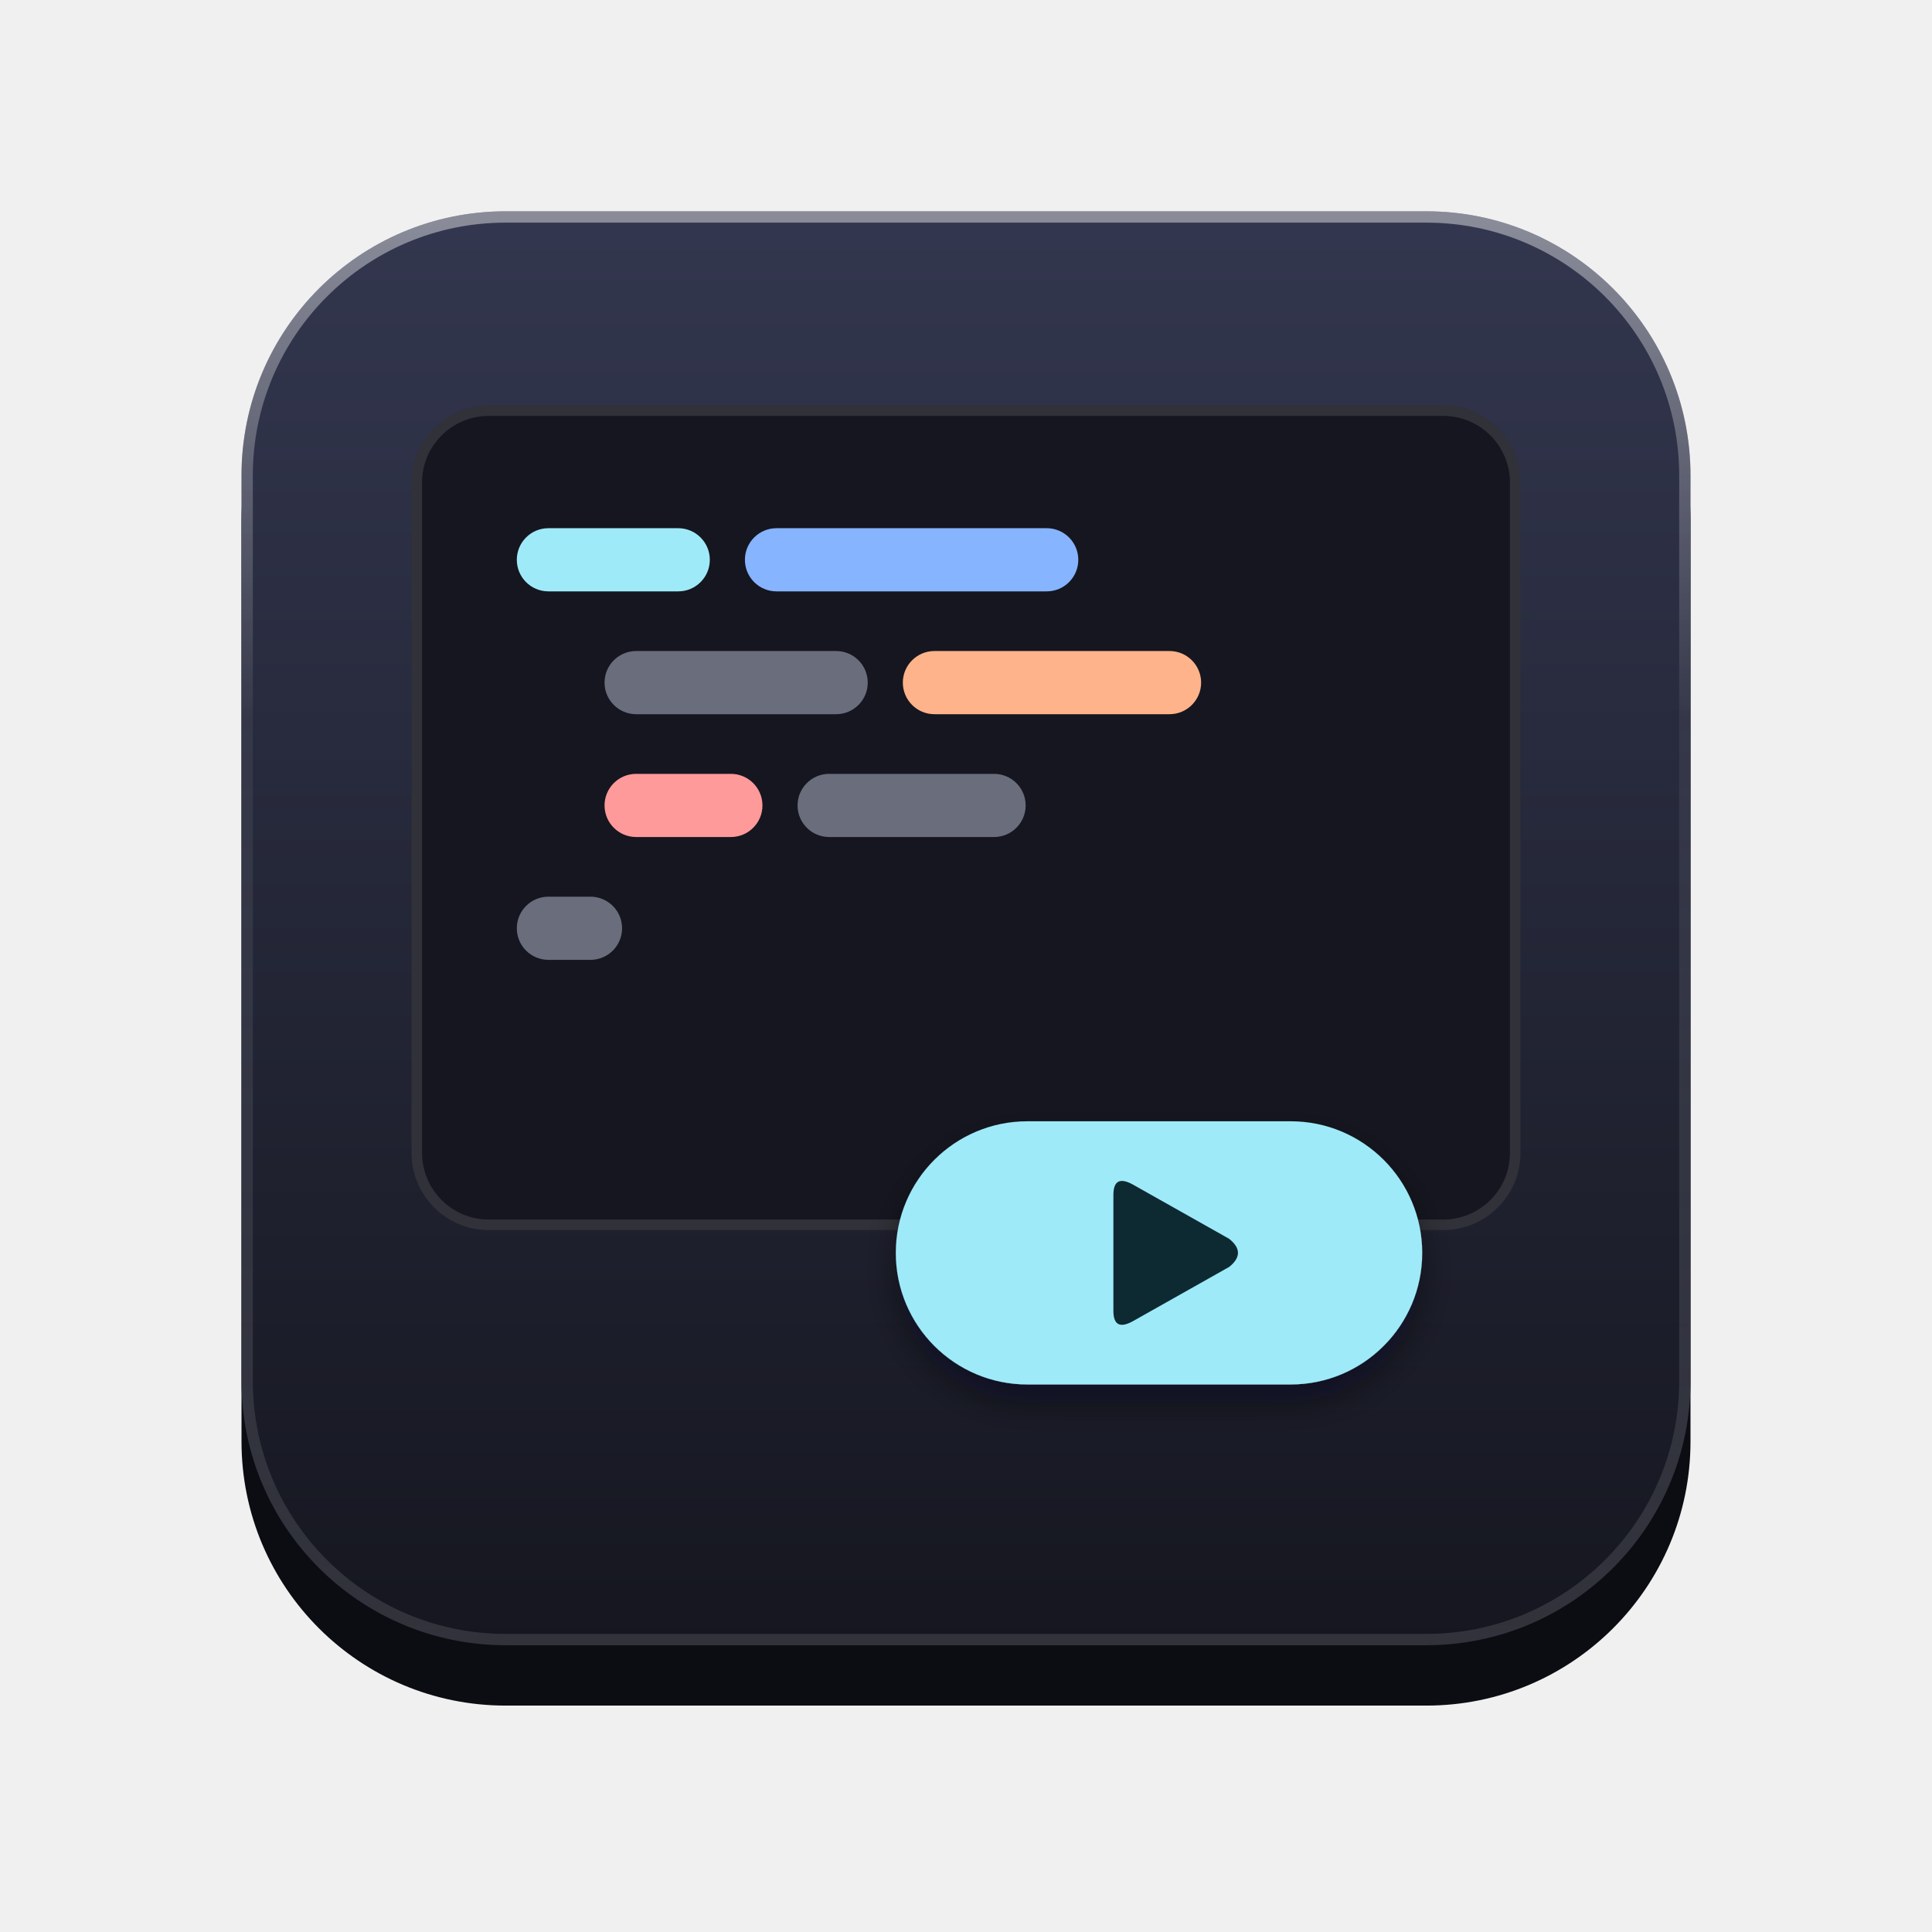
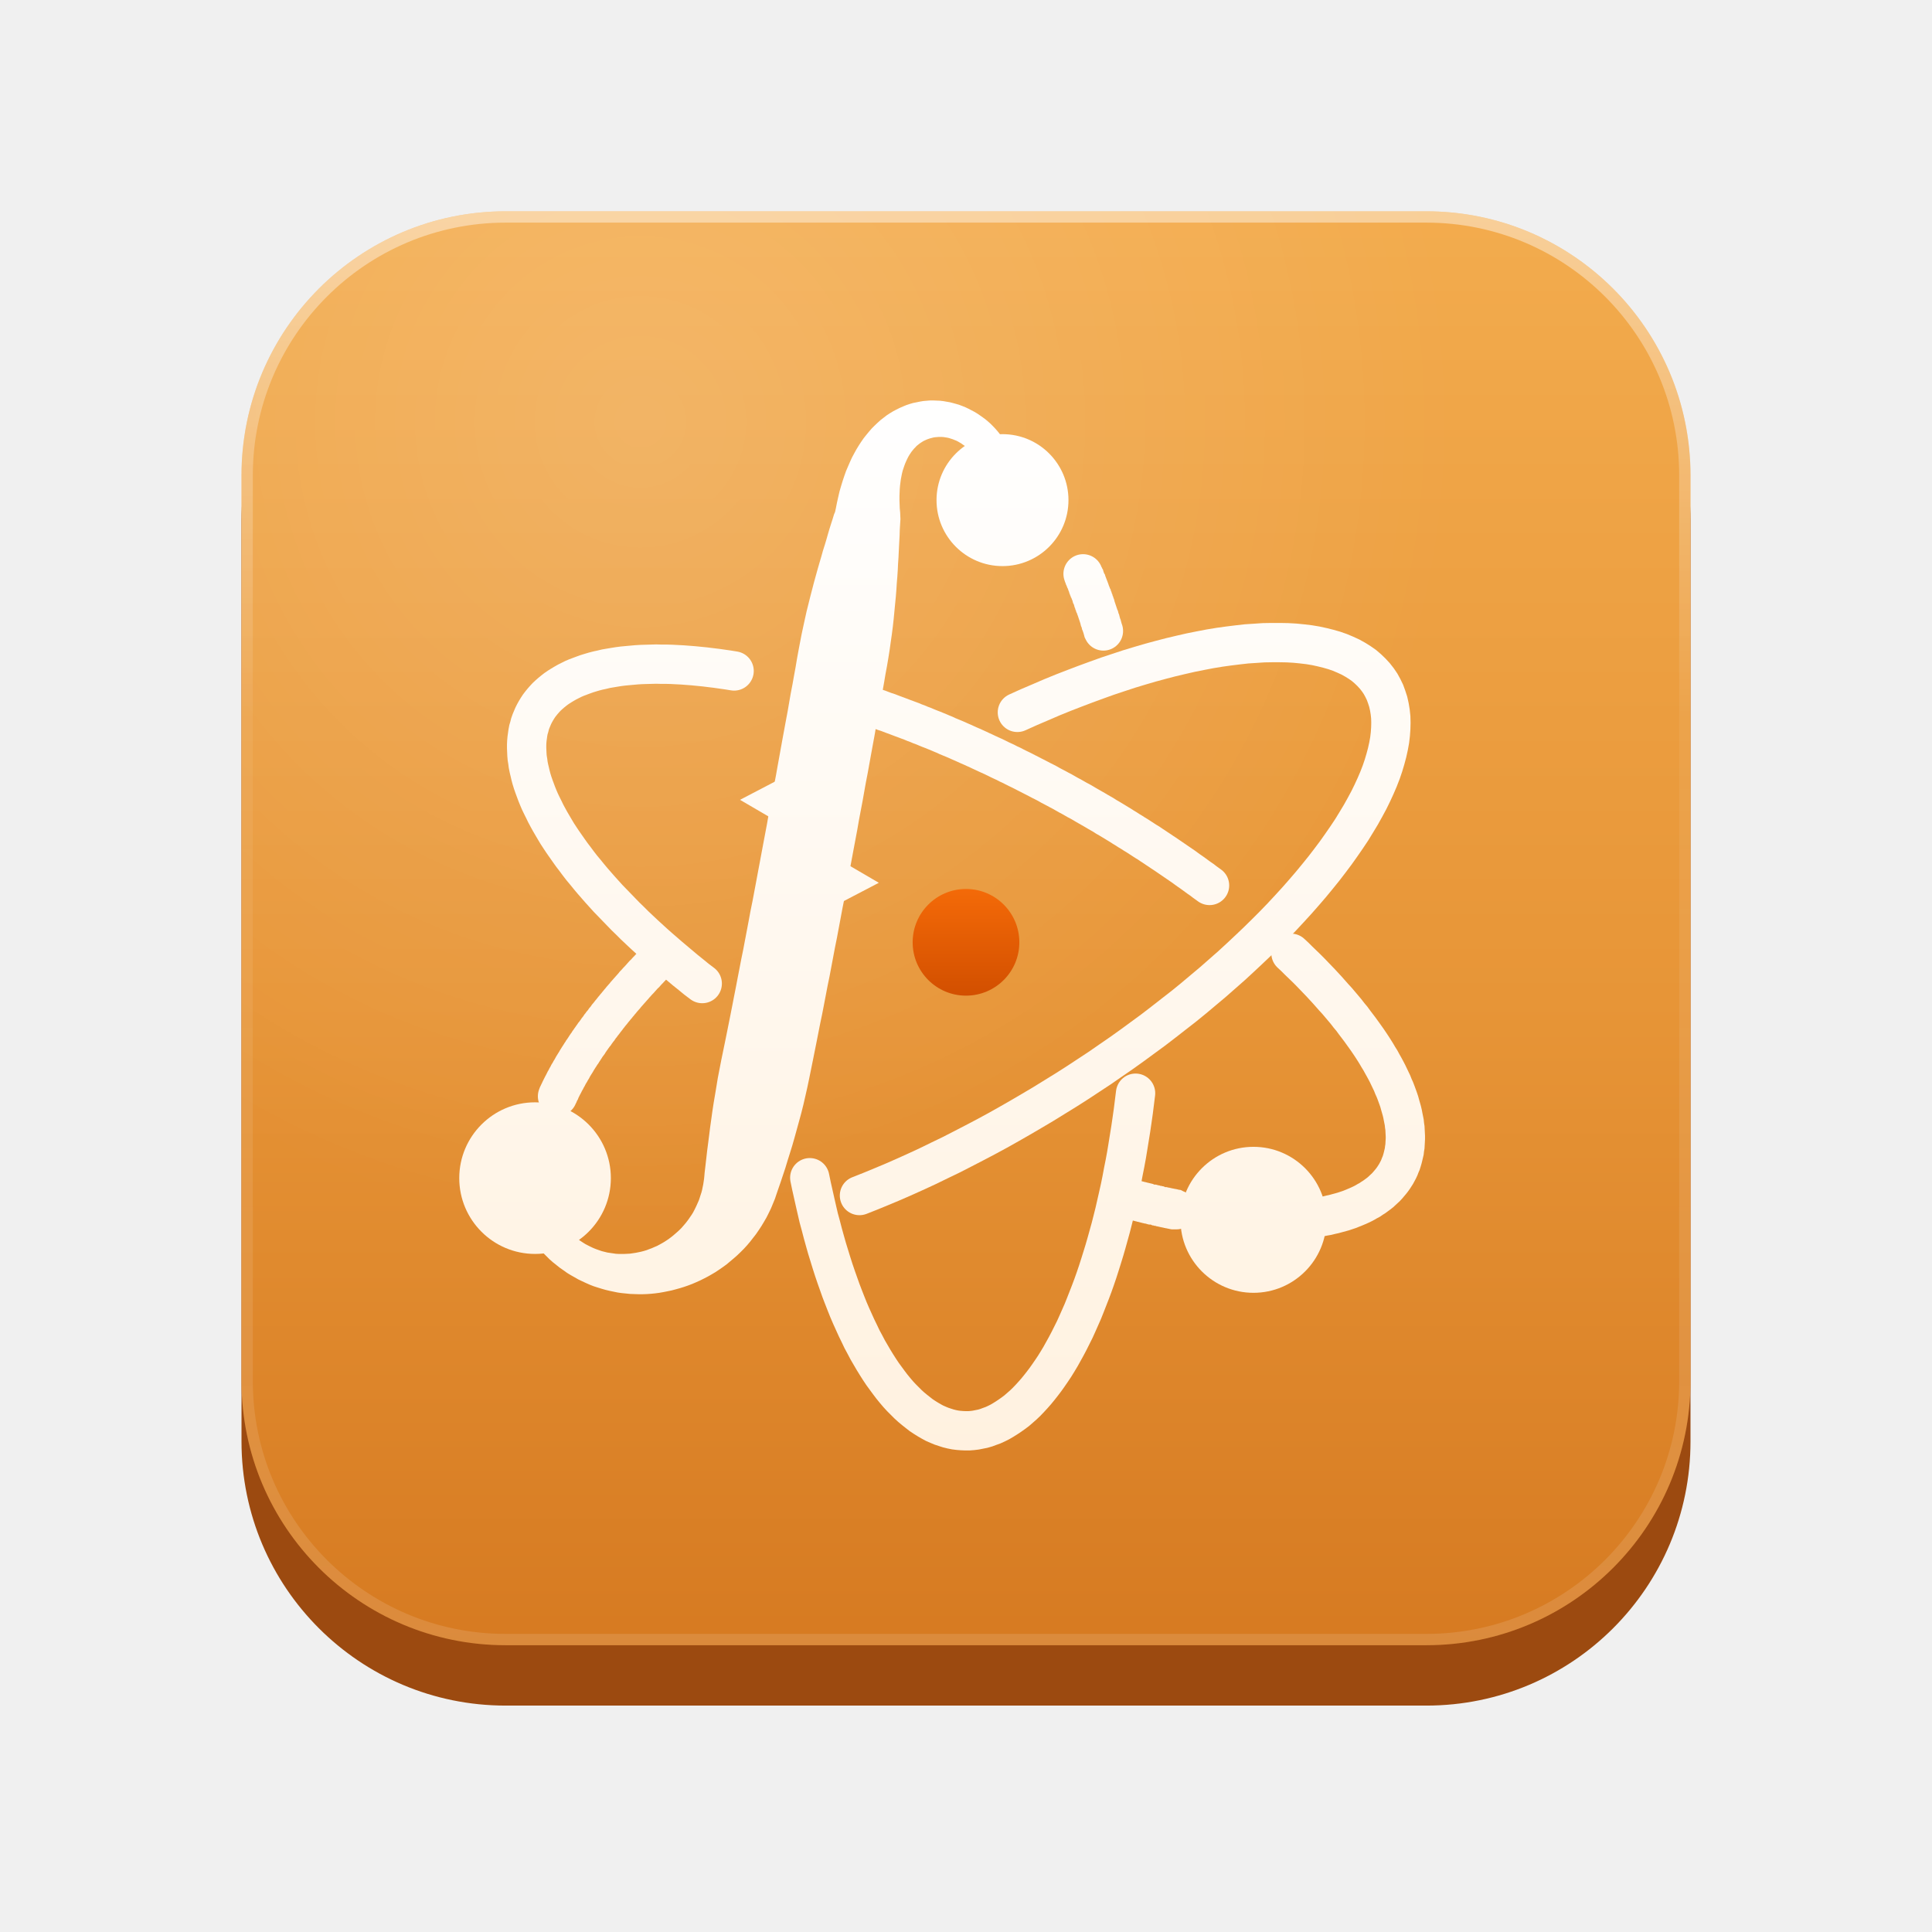
<svg xmlns="http://www.w3.org/2000/svg" width="1024" height="1024" viewBox="0 0 1024 1024">
  <defs>
    <linearGradient id="navy" x1="0" y1="0" x2="0" y2="1">
      <stop offset="0" stop-color="#33374f" />
      <stop offset="1" stop-color="#15161f" />
    </linearGradient>
    <linearGradient id="rim" x1="0" y1="0" x2="0" y2="1">
      <stop offset="0" stop-color="#fff" stop-opacity=".42" />
      <stop offset=".35" stop-color="#fff" stop-opacity=".06" />
      <stop offset="1" stop-color="#fff" stop-opacity=".12" />
    </linearGradient>
    <linearGradient id="assist" x1="0" y1="0" x2="1" y2="1">
      <stop offset="0" stop-color="#1f7cff" />
      <stop offset=".45" stop-color="#00a3bf" />
      <stop offset="1" stop-color="#6fd6ea" />
    </linearGradient>
    <linearGradient id="assistV" x1="0" y1="1" x2="0" y2="0">
      <stop offset="0" stop-color="#1f7cff" />
      <stop offset=".5" stop-color="#00a3bf" />
      <stop offset="1" stop-color="#9feaf9" />
    </linearGradient>
    <linearGradient id="paper" x1="0" y1="0" x2="0" y2="1">
      <stop offset="0" stop-color="#ffffff" />
      <stop offset="1" stop-color="#cfd7e6" />
    </linearGradient>
+     <linearGradient id="orange" x1="0" y1="0" x2="0" y2="1">
+       <stop offset="0" stop-color="#f3ac4e" />
+       <stop offset=".55" stop-color="#e79537" />
+       <stop offset="1" stop-color="#d67a21" />
+     </linearGradient>
+     <radialGradient id="sheen" cx=".32" cy=".22" r=".75">
+       <stop offset="0" stop-color="#fff" stop-opacity=".16" />
+       <stop offset=".6" stop-color="#fff" stop-opacity="0" />
+     </radialGradient>
+     <linearGradient id="ink" x1="0" y1="130" x2="0" y2="900" gradientUnits="userSpaceOnUse">
+       <stop offset="0" stop-color="#ffffff" />
+       <stop offset="1" stop-color="#fff1df" />
+     </linearGradient>
+     <linearGradient id="nucleus" x1="0" y1="0" x2="0" y2="1">
+       <stop offset="0" stop-color="#f46a08" />
+       <stop offset="1" stop-color="#d24f00" />
+     </linearGradient>
    <radialGradient id="glow">
      <stop offset="0" stop-color="#9feaf9" stop-opacity=".55" />
      <stop offset="1" stop-color="#9feaf9" stop-opacity="0" />
    </radialGradient>
    <filter id="drop" x="-20%" y="-20%" width="140%" height="150%">
      <feDropShadow dx="0" dy="14" stdDeviation="14" flood-color="#000" flood-opacity=".32" />
    </filter>
    <filter id="soft" x="-20%" y="-20%" width="140%" height="150%">
      <feDropShadow dx="0" dy="10" stdDeviation="10" flood-color="#0b0c14" flood-opacity=".45" />
    </filter>
  </defs>
-   <rect x="128" y="136" width="768" height="768" rx="140" fill="#0c0d13" />
-   <rect x="128" y="112" width="768" height="760" rx="140" fill="url(#navy)" />
+   <rect x="128" y="136" width="768" height="768" rx="140" fill="#9c4a10" />
+   <rect x="128" y="112" width="768" height="760" rx="140" fill="url(#orange)" />
  <clipPath id="body">
    <rect x="128" y="112" width="768" height="760" rx="140" />
  </clipPath>
  <g clip-path="url(#body)">
    <g transform="translate(512 492) scale(.93) translate(-512 -512)">
-       <rect x="196" y="214" width="632" height="470" rx="44" fill="#15161f" />
-       <rect x="199" y="217" width="626" height="464" rx="41" fill="none" stroke="#fff" stroke-opacity="0.12" stroke-width="6" />
-       <rect x="256" y="284" width="110" height="36" rx="18" fill="#9feaf9" fill-opacity="1" />
-       <rect x="386" y="284" width="190" height="36" rx="18" fill="#86b4ff" fill-opacity="1" />
-       <rect x="306" y="354" width="150" height="36" rx="18" fill="#aeb4c9" fill-opacity="0.55" />
-       <rect x="476" y="354" width="170" height="36" rx="18" fill="#ffb38a" fill-opacity="1" />
-       <rect x="306" y="424" width="90" height="36" rx="18" fill="#ff9a9a" fill-opacity="1" />
-       <rect x="416" y="424" width="130" height="36" rx="18" fill="#aeb4c9" fill-opacity="0.55" />
-       <rect x="256" y="494" width="60" height="36" rx="18" fill="#aeb4c9" fill-opacity="0.55" />
-       <g filter="url(#soft)">
-         <rect x="472" y="622" width="300" height="150" rx="75" fill="#9feaf9" />
-         <path d="M596 664 L596 730 Q596 742 607 736 L662 705 Q672 697 662 689 L607 658 Q596 652 596 664 Z" fill="#0d2a31" />
+       <rect width="1024" height="1024" fill="url(#sheen)" />
+       <g transform="translate(512 512) scale(0.8) translate(-512 -512)">
+         <path d="M324.1,551.4L320.0,548.3L316.1,545.1L312.1,541.9L308.3,538.7L304.5,535.5L300.7,532.3L297.0,529.1L293.3,525.9L289.7,522.7L286.2,519.5L282.7,516.3L279.3,513.1L275.9,509.9L272.7,506.7L269.4,503.5L266.3,500.3L263.2,497.1L260.1,493.9L257.1,490.8L254.2,487.6L251.4,484.5L248.6,481.3L245.9,478.2L243.3,475.1L240.7,471.9L238.2,468.9L235.8,465.8L233.5,462.7L231.2,459.7L229.0,456.6L226.9,453.6L224.8,450.6L222.8,447.6L220.9,444.7L219.1,441.7L217.4,438.8L215.7,435.9L214.1,433.0L212.6,430.2L211.2,427.3L209.8,424.5L208.5,421.8L207.3,419.0L206.2,416.3L205.2,413.6L204.2,410.9L203.3,408.3L202.5,405.7L201.8,403.1L201.2,400.5L200.6,398.0L200.1,395.5L199.8,393.1L199.4,390.7L199.2,388.3L199.1,385.9L199.0,383.6L199.0,381.3L199.1,379.1L199.3,376.9L199.6,374.7L199.9,372.6L200.3,370.5L200.9,368.5L201.4,366.5L202.1,364.5L202.9,362.6L203.7,360.7L204.6,358.9L205.6,357.1L206.7,355.3L207.8,353.6L209.1,351.9L210.4,350.3L211.8,348.7L213.2,347.2L214.8,345.7L216.4,344.3L218.1,342.9L219.9,341.5L221.8,340.2L223.7,339.0L225.7,337.8L227.8,336.6L230.0,335.5L232.2,334.4L234.5,333.4L236.9,332.5L239.3,331.6L241.8,330.7L244.4,329.9L247.1,329.1L249.8,328.4L252.6,327.8L255.5,327.1L258.4,326.6L261.4,326.1L264.5,325.6L267.6,325.2L270.8,324.9L274.1,324.6L277.4,324.3L280.8,324.1L284.2,324.0L287.7,323.9L291.3,323.8L294.9,323.9L298.6,323.9L302.3,324.0L306.1,324.2L310.0,324.4L313.9,324.7L317.8,325.0L321.8,325.4L325.9,325.8L329.9,326.3L334.1,326.8L338.3,327.4L342.5,328.0L346.8,328.7" fill="none" stroke="url(#ink)" stroke-width="28" stroke-linecap="round" />
+         <path d="M437.0,351.6L439.1,352.3L441.2,353.0L443.3,353.7L445.5,354.5L447.6,355.2L449.7,355.9L451.8,356.7L453.9,357.5L456.1,358.2L458.2,359.0L460.3,359.8L462.5,360.6L464.6,361.4L466.7,362.2L468.9,363.0L471.0,363.8L473.2,364.6L475.3,365.5L477.5,366.3L479.6,367.2L481.8,368.0L483.9,368.9L486.1,369.8L488.2,370.6L490.4,371.5L492.6,372.4L494.7,373.3L496.9,374.2L499.0,375.2L501.2,376.1L503.4,377.0L505.5,377.9L507.7,378.9L509.8,379.8L512.0,380.8L514.2,381.8L516.3,382.7L518.5,383.7L520.7,384.7L522.8,385.7L525.0,386.7L527.1,387.7L529.3,388.7L531.5,389.7L533.6,390.7L535.8,391.8L537.9,392.8L540.1,393.8L542.2,394.9L544.4,395.9L546.5,397.0L548.7,398.1L550.8,399.1L553.0,400.2L555.1,401.3L557.3,402.4L559.4,403.5L561.6,404.6L563.7,405.7L565.8,406.8L568.0,407.9L570.1,409.0L572.2,410.2L574.3,411.3L576.4,412.4L578.6,413.6L580.7,414.7L582.8,415.9L584.9,417.1L587.0,418.2L589.1,419.4L591.2,420.6L593.3,421.7L595.4,422.9L597.4,424.1L599.5,425.3L601.6,426.5L603.7,427.7L605.7,428.9L607.8,430.1L609.9,431.3L611.9,432.6L614.0,433.8L616.0,435.0L618.0,436.2L620.1,437.5L622.1,438.7L624.1,440.0L626.1,441.2L628.1,442.5L630.1,443.7L632.1,445.0L634.1,446.2L636.1,447.5L638.1,448.8L640.1,450.1L642.1,451.3L644.0,452.6L646.0,453.9L647.9,455.2L649.9,456.5L651.8,457.8L653.8,459.1L655.7,460.4L657.6,461.7L659.5,463.0L661.4,464.3L663.3,465.6L665.2,466.9L667.1,468.2L669.0,469.6L670.8,470.9L672.7,472.2L674.5,473.5L676.4,474.9L678.2,476.2L680.1,477.5L681.9,478.9L683.7,480.2L685.5,481.5" fill="none" stroke="url(#ink)" stroke-width="28" stroke-linecap="round" />
+         <path d="M743.5,529.8L746.3,532.4L749.0,535.1L751.7,537.7L754.4,540.3L757.0,542.9L759.6,545.6L762.1,548.2L764.6,550.8L767.0,553.4L769.4,556.0L771.7,558.6L774.0,561.2L776.3,563.7L778.5,566.3L780.7,568.9L782.8,571.4L784.8,574.0L786.9,576.5L788.8,579.1L790.7,581.6L792.6,584.1L794.4,586.6L796.2,589.1L797.9,591.5L799.6,594.0L801.2,596.4L802.8,598.9L804.3,601.3L805.7,603.7L807.2,606.1L808.5,608.5L809.8,610.8L811.1,613.2L812.3,615.5L813.4,617.8L814.5,620.1L815.6,622.4L816.5,624.7L817.5,626.9L818.4,629.2L819.2,631.4L820.0,633.6L820.7,635.7L821.3,637.9L821.9,640.0L822.5,642.1L823.0,644.2L823.4,646.3L823.8,648.3L824.2,650.3L824.4,652.3L824.7,654.3L824.8,656.2L824.9,658.2L825.0,660.1L825.0,661.9L824.9,663.8L824.8,665.6L824.7,667.4L824.4,669.2L824.2,671.0L823.8,672.7L823.4,674.4L823.0,676.0L822.5,677.7L822.0,679.3L821.3,680.9L820.7,682.5L820.0,684.0L819.2,685.5L818.4,687.0L817.5,688.4L816.6,689.8L815.6,691.2L814.5,692.6L813.4,693.9L812.3,695.2L811.1,696.5L809.8,697.7L808.5,698.9L807.2,700.1L805.8,701.2L804.3,702.3L802.8,703.4L801.2,704.4L799.6,705.5L797.9,706.4L796.2,707.4L794.5,708.3L792.6,709.2L790.8,710.0L788.9,710.8L786.9,711.6L784.9,712.4L782.8,713.1L780.7,713.8L778.5,714.4L776.3,715.0L774.1,715.6L771.8,716.1L769.4,716.7L767.1,717.1L764.6,717.6L762.1,718.0L759.6,718.4L757.0,718.7L754.4,719.0L751.8,719.3L749.1,719.5L746.3,719.7L743.6,719.9L740.7,720.0L737.9,720.1L735.0,720.1L732.0,720.2L729.1,720.1L726.0,720.1L723.0,720.0L719.9,719.9L716.8,719.7" fill="none" stroke="url(#ink)" stroke-width="28" stroke-linecap="round" />
+         <path d="M661.9,712.5L661.7,712.5L661.5,712.4L661.2,712.4L661.0,712.4L660.8,712.3L660.5,712.3L660.3,712.2L660.1,712.2L659.8,712.1L659.6,712.1L659.4,712.0L659.1,712.0L658.9,711.9L658.7,711.9L658.5,711.8L658.2,711.8L658.0,711.7L657.8,711.7L657.5,711.7L657.3,711.6L657.1,711.6L656.8,711.5L656.6,711.5L656.4,711.4L656.1,711.4L655.9,711.3L655.7,711.3L655.4,711.2L655.2,711.2L655.0,711.1L654.7,711.1L654.5,711.0L654.3,711.0L654.0,710.9L653.8,710.9L653.6,710.8L653.3,710.8L653.1,710.7L652.9,710.7L652.6,710.6L652.4,710.6L652.2,710.5L651.9,710.5L651.7,710.4L651.5,710.4L651.2,710.3L651.0,710.3L650.8,710.2L650.5,710.1L650.3,710.1L650.0,710.0L649.8,710.0L649.6,709.9L649.3,709.9L649.1,709.8L648.9,709.8L648.6,709.7L648.4,709.7L648.2,709.6L647.9,709.6L647.7,709.5L647.5,709.5L647.2,709.4L647.0,709.4L646.7,709.3L646.5,709.2L646.3,709.2L646.0,709.1L645.8,709.1L645.6,709.0L645.3,709.0L645.1,708.9L644.8,708.9L644.6,708.8L644.4,708.7L644.1,708.7L643.9,708.6L643.7,708.6L643.4,708.5L643.2,708.5L642.9,708.4L642.7,708.4L642.5,708.3L642.2,708.2L642.0,708.2L641.8,708.1L641.5,708.1L641.3,708.0L641.0,708.0L640.8,707.9L640.6,707.8L640.3,707.8L640.1,707.7L639.8,707.7L639.6,707.6L639.4,707.6L639.1,707.5L638.9,707.4L638.6,707.4L638.4,707.3L638.2,707.3L637.9,707.2L637.7,707.1L637.4,707.1L637.2,707.0L637.0,707.0L636.7,706.9L636.5,706.8L636.2,706.8L636.0,706.7L635.8,706.7L635.5,706.6L635.3,706.5L635.0,706.5L634.8,706.4L634.6,706.4L634.3,706.3L634.1,706.2L633.8,706.2L633.6,706.1" fill="none" stroke="url(#ink)" stroke-width="28" stroke-linecap="round" />
+         <path d="M548.6,358.2L556.8,354.5L565.0,351.0L573.1,347.5L581.2,344.2L589.2,341.1L597.1,338.1L605.0,335.2L612.8,332.4L620.6,329.8L628.2,327.3L635.8,325.0L643.3,322.8L650.7,320.8L658.0,318.9L665.2,317.2L672.2,315.6L679.2,314.2L686.0,312.9L692.7,311.8L699.2,310.9L705.7,310.1L711.9,309.4L718.1,309.0L724.0,308.6L729.8,308.5L735.5,308.5L741.0,308.6L746.3,308.9L751.4,309.4L756.4,310.0L761.2,310.8L765.8,311.8L770.2,312.9L774.4,314.1L778.4,315.5L782.2,317.1L785.9,318.8L789.3,320.7L792.5,322.7L795.5,324.8L798.3,327.2L800.8,329.6L803.2,332.2L805.4,335.0L807.3,337.8L809.0,340.9L810.5,344.0L811.7,347.3L812.8,350.7L813.6,354.3L814.2,357.9L814.6,361.7L814.7,365.6L814.6,369.6L814.3,373.8L813.8,378.0L813.0,382.4L812.0,386.9L810.8,391.4L809.4,396.1L807.8,400.8L805.9,405.7L803.8,410.6L801.5,415.6L799.0,420.7L796.2,425.9L793.3,431.1L790.1,436.4L786.8,441.8L783.2,447.2L779.4,452.7L775.5,458.2L771.3,463.8L767.0,469.4L762.4,475.1L757.7,480.8L752.8,486.5L747.7,492.3L742.4,498.1L737.0,503.9L731.4,509.7L725.6,515.5L719.7,521.3L713.6,527.1L707.3,533.0L701.0,538.8L694.4,544.6L687.8,550.4L681.0,556.1L674.1,561.9L667.1,567.6L659.9,573.2L652.6,578.9L645.3,584.5L637.8,590.0L630.3,595.5L622.6,601.0L614.9,606.3L607.1,611.7L599.2,616.9L591.3,622.1L583.3,627.2L575.2,632.2L567.1,637.2L559.0,642.0L550.8,646.8L542.6,651.5L534.4,656.1L526.1,660.6L517.9,664.9L509.6,669.2L501.4,673.4L493.1,677.4L484.9,681.4L476.7,685.2L468.5,688.9L460.3,692.5L452.2,695.9L444.2,699.2L436.1,702.4" fill="none" stroke="url(#ink)" stroke-width="28" stroke-linecap="round" />
+         <path d="M221.0,631.7L221.3,630.9L221.7,630.2L222.0,629.4L222.4,628.6L222.8,627.9L223.1,627.1L223.5,626.3L223.9,625.5L224.3,624.7L224.7,623.9L225.1,623.2L225.5,622.4L225.9,621.6L226.3,620.8L226.8,620.0L227.2,619.2L227.6,618.4L228.1,617.6L228.5,616.8L228.9,616.0L229.4,615.2L229.9,614.4L230.3,613.6L230.8,612.8L231.3,612.0L231.7,611.2L232.2,610.3L232.7,609.5L233.2,608.7L233.7,607.9L234.2,607.1L234.7,606.2L235.2,605.4L235.7,604.6L236.2,603.8L236.8,602.9L237.3,602.1L237.8,601.3L238.4,600.5L238.9,599.6L239.5,598.8L240.0,598.0L240.6,597.1L241.1,596.3L241.7,595.4L242.3,594.6L242.9,593.8L243.4,592.9L244.0,592.1L244.6,591.2L245.2,590.4L245.8,589.5L246.4,588.7L247.0,587.8L247.7,587.0L248.3,586.1L248.9,585.3L249.5,584.4L250.2,583.6L250.8,582.7L251.4,581.8L252.1,581.0L252.7,580.1L253.4,579.3L254.1,578.4L254.7,577.5L255.4,576.7L256.1,575.8L256.7,574.9L257.4,574.1L258.1,573.2L258.8,572.3L259.5,571.5L260.2,570.6L260.9,569.7L261.6,568.9L262.3,568.0L263.1,567.1L263.8,566.2L264.5,565.4L265.2,564.5L266.0,563.6L266.7,562.7L267.5,561.8L268.2,561.0L269.0,560.1L269.7,559.2L270.5,558.3L271.3,557.4L272.0,556.6L272.8,555.7L273.6,554.8L274.4,553.9L275.2,553.0L275.9,552.1L276.7,551.3L277.5,550.4L278.3,549.5L279.2,548.6L280.0,547.7L280.8,546.8L281.6,545.9L282.4,545.0L283.3,544.2L284.1,543.3L284.9,542.4L285.8,541.5L286.6,540.6L287.5,539.7L288.3,538.8L289.2,537.9L290.0,537.0L290.9,536.1L291.8,535.2L292.6,534.3L293.5,533.5L294.4,532.6L295.3,531.7L296.2,530.8L297.0,529.9" fill="none" stroke="url(#ink)" stroke-width="28" stroke-linecap="round" />
+         <path d="M632.8,629.5L632.0,635.9L631.2,642.3L630.3,648.6L629.4,654.8L628.4,661.0L627.4,667.2L626.4,673.3L625.3,679.3L624.1,685.3L623.0,691.2L621.8,697.1L620.5,702.9L619.2,708.6L617.9,714.3L616.5,719.9L615.1,725.4L613.6,730.8L612.1,736.2L610.6,741.4L609.0,746.6L607.4,751.7L605.8,756.7L604.1,761.7L602.4,766.5L600.6,771.3L598.8,775.9L597.0,780.5L595.2,785.0L593.3,789.3L591.4,793.6L589.5,797.8L587.5,801.8L585.5,805.8L583.5,809.6L581.4,813.4L579.4,817.0L577.3,820.5L575.2,823.9L573.0,827.2L570.8,830.4L568.6,833.5L566.4,836.4L564.2,839.2L561.9,842.0L559.7,844.5L557.4,847.0L555.1,849.4L552.8,851.6L550.4,853.7L548.1,855.7L545.7,857.5L543.3,859.2L540.9,860.8L538.5,862.3L536.1,863.7L533.7,864.9L531.3,866.0L528.8,866.9L526.4,867.8L524.0,868.5L521.5,869.0L519.0,869.5L516.6,869.8L514.1,870.0L511.7,870.0L509.2,869.9L506.7,869.7L504.3,869.4L501.8,868.9L499.4,868.3L496.9,867.5L494.5,866.7L492.1,865.7L489.6,864.6L487.2,863.3L484.8,861.9L482.4,860.4L480.0,858.8L477.7,857.0L475.3,855.1L472.9,853.1L470.6,851.0L468.3,848.7L466.0,846.4L463.7,843.9L461.4,841.2L459.2,838.5L457.0,835.6L454.8,832.6L452.6,829.6L450.4,826.3L448.3,823.0L446.2,819.6L444.1,816.0L442.0,812.4L440.0,808.6L437.9,804.7L436.0,800.7L434.0,796.6L432.1,792.4L430.2,788.2L428.3,783.8L426.5,779.3L424.7,774.7L422.9,770.0L421.2,765.2L419.5,760.4L417.8,755.4L416.2,750.4L414.6,745.2L413.0,740.0L411.5,734.7L410.0,729.3L408.6,723.9L407.1,718.4L405.8,712.8L404.5,707.1L403.2,701.3L401.9,695.5L400.7,689.7" fill="none" stroke="url(#ink)" stroke-width="28" stroke-linecap="round" />
+         <path d="M595.4,259.5L595.5,259.8L595.6,260.1L595.8,260.5L595.9,260.8L596.0,261.1L596.2,261.4L596.3,261.7L596.4,262.0L596.6,262.3L596.7,262.7L596.8,263.0L596.9,263.3L597.1,263.6L597.2,263.9L597.3,264.2L597.5,264.6L597.6,264.9L597.7,265.2L597.8,265.5L598.0,265.8L598.1,266.2L598.2,266.5L598.3,266.8L598.5,267.1L598.6,267.4L598.7,267.8L598.9,268.1L599.0,268.4L599.1,268.7L599.2,269.1L599.4,269.4L599.5,269.7L599.6,270.0L599.7,270.4L599.9,270.7L600.0,271.0L600.1,271.4L600.2,271.7L600.4,272.0L600.5,272.3L600.6,272.7L600.7,273.0L600.8,273.3L601.0,273.7L601.1,274.0L601.2,274.3L601.3,274.7L601.5,275.0L601.6,275.3L601.7,275.7L601.8,276.0L602.0,276.3L602.1,276.7L602.2,277.0L602.3,277.3L602.4,277.7L602.6,278.0L602.7,278.4L602.8,278.7L602.9,279.0L603.0,279.4L603.2,279.7L603.3,280.1L603.4,280.4L603.5,280.7L603.6,281.1L603.8,281.4L603.9,281.8L604.0,282.1L604.1,282.5L604.2,282.8L604.4,283.1L604.5,283.5L604.6,283.8L604.7,284.2L604.8,284.5L605.0,284.9L605.1,285.2L605.2,285.6L605.3,285.9L605.4,286.3L605.5,286.6L605.7,287.0L605.8,287.3L605.9,287.7L606.0,288.0L606.1,288.4L606.2,288.7L606.4,289.1L606.5,289.4L606.6,289.8L606.7,290.1L606.8,290.5L606.9,290.8L607.0,291.2L607.2,291.5L607.3,291.9L607.4,292.2L607.5,292.6L607.6,293.0L607.7,293.3L607.8,293.7L608.0,294.0L608.1,294.4L608.2,294.7L608.3,295.1L608.4,295.5L608.5,295.8L608.6,296.2L608.7,296.5L608.9,296.9L609.0,297.3L609.1,297.6L609.2,298.0L609.3,298.4L609.4,298.7L609.5,299.1L609.6,299.4L609.7,299.8L609.9,300.2" fill="none" stroke="url(#ink)" stroke-width="28" stroke-linecap="round" />
+         <circle cx="716.8" cy="719.7" r="52" fill="url(#ink)" />
+         <circle cx="512" cy="522" r="38" fill="url(#nucleus)" />
+         <path d="M550.0,207.5L550.1,204.7L550.1,201.8L550.0,198.9L549.8,196.0L549.5,193.2L549.1,190.4L548.6,187.7L548.1,185.0L547.4,182.4L546.6,179.9L545.7,177.4L544.8,174.9L543.8,172.6L542.7,170.2L541.5,168.0L540.2,165.8L538.8,163.7L537.4,161.7L535.9,159.7L534.4,157.8L532.8,156.0L531.1,154.2L529.4,152.5L527.6,150.9L525.8,149.4L523.9,148.0L521.9,146.6L520.0,145.3L518.0,144.1L515.9,143.0L513.8,141.9L511.7,140.9L509.5,140.0L507.4,139.2L505.1,138.5L502.9,137.9L500.6,137.3L498.3,136.9L496.0,136.5L493.6,136.2L491.2,136.1L488.8,136.0L486.4,136.0L484.0,136.2L481.6,136.4L479.2,136.8L476.8,137.3L474.3,137.8L471.9,138.5L469.5,139.3L467.1,140.3L464.8,141.3L462.4,142.5L460.1,143.7L457.8,145.1L455.5,146.6L453.3,148.3L451.1,150.0L449.0,151.9L446.9,153.9L444.9,155.9L442.9,158.2L441.0,160.5L439.1,162.9L437.3,165.5L435.6,168.1L433.9,170.9L432.3,173.8L430.7,176.8L429.3,179.9L427.9,183.1L426.5,186.4L425.3,189.8L424.1,193.4L423.0,197.0L421.9,200.8L421.0,204.7L420.1,208.7L419.3,212.8L418.7,215.5L418.0,217.1L417.0,220.4L415.9,223.8L414.8,227.3L413.7,231.0L412.6,234.9L411.4,238.9L410.1,243.0L408.9,247.3L407.6,251.7L406.3,256.2L405.0,260.9L403.7,265.6L402.4,270.6L401.1,275.6L399.8,280.8L398.5,286.0L397.3,291.4L396.1,296.9L394.9,302.5L393.8,308.2L392.7,314.0L391.6,320.0L390.6,326.0L389.5,332.0L388.4,338.2L387.2,344.4L386.1,350.7L385.0,357.1L383.8,363.5L382.6,370.0L381.4,376.5L380.2,383.1L379.0,389.8L377.8,396.4L376.6,403.2L375.3,409.9L374.1,416.7L372.8,423.6L371.5,430.4L370.3,437.3L369.0,444.2L367.7,451.1L366.4,458.0L365.1,465.0L363.8,471.9L362.5,478.9L361.2,485.8L359.9,492.7L358.5,499.6L357.2,506.6L355.9,513.5L354.6,520.3L353.3,527.2L351.9,534.0L350.6,540.8L349.3,547.5L348.0,554.3L346.7,560.9L345.4,567.6L344.1,574.2L342.8,580.7L341.5,587.2L340.2,593.6L338.9,599.9L337.6,606.2L336.4,612.4L335.2,618.6L334.2,624.7L333.2,630.7L332.2,636.6L331.3,642.5L330.5,648.3L329.7,654.0L329.0,659.6L328.3,665.1L327.6,670.5L327.0,675.8L326.4,681.0L325.8,686.1L325.6,688.5L325.4,690.5L325.1,692.5L324.8,694.5L324.4,696.4L324.0,698.4L323.5,700.3L322.9,702.1L322.3,704.0L321.7,705.8L320.9,707.6L320.1,709.4L319.3,711.1L318.4,712.9L317.5,714.6L316.5,716.2L315.4,717.8L314.3,719.4L313.1,721.0L311.9,722.5L310.6,724.0L309.3,725.5L307.9,726.9L306.5,728.2L305.0,729.5L303.5,730.8L302.0,732.0L300.4,733.2L298.8,734.3L297.1,735.4L295.4,736.4L293.6,737.4L291.9,738.3L290.0,739.1L288.2,739.9L286.3,740.6L284.5,741.3L282.5,741.9L280.6,742.4L278.7,742.8L276.7,743.2L274.7,743.5L272.7,743.8L270.7,743.9L268.7,744.0L266.6,744.0L264.6,744.0L262.6,743.9L260.6,743.6L258.5,743.3L256.5,743.0L254.5,742.5L252.5,742.0L250.5,741.3L248.5,740.6L246.5,739.8L244.6,738.9L242.6,737.9L240.7,736.9L238.8,735.7L237.0,734.5L235.1,733.1L233.3,731.6L231.6,730.1L229.8,728.5L228.1,726.7L226.5,724.9L224.8,723.0L223.2,721.0L221.6,718.9L220.1,716.7L218.6,714.4L217.2,712.0L215.8,709.5L214.4,706.9L213.1,704.2L211.8,701.4L210.6,698.4L209.5,695.4L208.3,692.1L185.7,699.9L186.9,703.5L188.3,707.2L189.8,710.8L191.3,714.3L192.9,717.7L194.6,720.9L196.4,724.1L198.3,727.1L200.2,730.1L202.2,733.0L204.2,735.7L206.3,738.3L208.5,740.9L210.8,743.3L213.1,745.6L215.4,747.9L217.8,750.0L220.3,752.0L222.7,753.9L225.3,755.7L227.8,757.5L230.4,759.1L233.1,760.6L235.7,762.1L238.4,763.4L241.2,764.7L243.9,765.9L246.7,767.0L249.5,767.9L252.4,768.8L255.2,769.6L258.1,770.3L261.0,770.9L263.9,771.5L266.8,771.9L269.8,772.2L272.7,772.5L275.7,772.6L278.6,772.7L281.6,772.7L284.6,772.6L287.5,772.4L290.5,772.1L293.5,771.7L296.4,771.2L299.4,770.6L302.3,770.0L305.3,769.2L308.2,768.4L311.1,767.5L314.0,766.5L316.9,765.4L319.7,764.2L322.6,762.9L325.4,761.5L328.1,760.1L330.9,758.5L333.6,756.9L336.3,755.1L338.9,753.3L341.5,751.4L344.0,749.3L346.5,747.2L349.0,745.0L351.4,742.7L353.7,740.4L356.0,737.9L358.2,735.3L360.3,732.6L362.4,729.9L364.4,727.0L366.3,724.1L368.1,721.1L369.9,718.0L371.5,714.8L373.1,711.5L374.5,708.1L375.9,704.7L377.1,701.1L378.2,697.9L379.9,693.0L381.6,687.9L383.3,682.8L384.9,677.5L386.6,672.1L388.3,666.6L389.9,661.0L391.5,655.2L393.1,649.4L394.7,643.5L396.2,637.5L397.6,631.4L399.0,625.2L400.3,619.0L401.6,612.6L402.9,606.2L404.2,599.7L405.5,593.2L406.8,586.6L408.1,580.0L409.5,573.3L410.8,566.6L412.1,559.8L413.4,553.0L414.8,546.2L416.1,539.3L417.4,532.4L418.7,525.5L420.1,518.6L421.4,511.6L422.7,504.7L424.0,497.7L425.4,490.7L426.7,483.8L428.0,476.8L429.3,469.8L430.6,462.9L431.9,455.9L433.2,449.0L434.5,442.1L435.7,435.2L437.0,428.3L438.3,421.5L439.5,414.7L440.7,408.0L442.0,401.3L443.2,394.6L444.4,388.0L445.6,381.4L446.8,374.9L447.9,368.5L449.1,362.1L450.2,355.8L451.4,349.5L452.5,343.3L453.6,337.2L454.6,331.2L455.7,325.3L456.7,319.4L457.6,313.7L458.4,308.0L459.2,302.4L459.9,296.9L460.5,291.5L461.0,286.2L461.5,281.0L462.0,275.9L462.4,270.9L462.7,266.1L463.1,261.3L463.4,256.7L463.6,252.3L463.9,248.0L464.1,243.8L464.3,239.8L464.5,235.9L464.7,232.2L464.8,228.6L465.0,225.2L465.3,220.5L465.1,215.8L464.8,212.7L464.7,209.8L464.6,207.0L464.6,204.2L464.7,201.6L464.8,199.1L465.0,196.7L465.3,194.3L465.6,192.1L466.0,190.0L466.4,188.0L466.9,186.0L467.5,184.2L468.1,182.4L468.7,180.8L469.4,179.2L470.1,177.7L470.8,176.3L471.6,174.9L472.4,173.7L473.2,172.5L474.1,171.4L475.0,170.3L475.9,169.4L476.8,168.4L477.8,167.6L478.8,166.8L479.8,166.1L480.9,165.4L481.9,164.8L483.0,164.3L484.1,163.8L485.2,163.4L486.4,163.0L487.6,162.7L488.7,162.4L489.9,162.2L491.2,162.1L492.4,162.0L493.6,162.0L494.9,162.0L496.2,162.1L497.4,162.3L498.7,162.5L500.0,162.8L501.2,163.2L502.5,163.6L503.7,164.1L505.0,164.6L506.2,165.2L507.4,165.9L508.6,166.6L509.7,167.4L510.9,168.2L512.0,169.2L513.0,170.1L514.1,171.1L515.1,172.2L516.1,173.3L517.1,174.5L518.0,175.7L518.8,177.0L519.7,178.3L520.5,179.7L521.2,181.1L521.9,182.5L522.6,184.1L523.2,185.6L523.8,187.3L524.3,188.9L524.7,190.6L525.1,192.4L525.4,194.2L525.7,196.1L525.9,198.1L526.1,200.0L526.1,202.1L526.1,204.2L526.0,206.5Z" fill="url(#ink)" />
+         <path d="M382.6,404.0L351.0,420.5L376.7,435.5ZM424.2,464.6L449.9,479.6L418.3,496.1Z" fill="url(#ink)" />
+         <circle cx="538" cy="207" r="47" fill="url(#ink)" />
+         <circle cx="205" cy="690" r="54" fill="url(#ink)" />
      </g>
    </g>
  </g>
  <rect x="131" y="115" width="762" height="754" rx="137" fill="none" stroke="url(#rim)" stroke-width="6" />
</svg>
